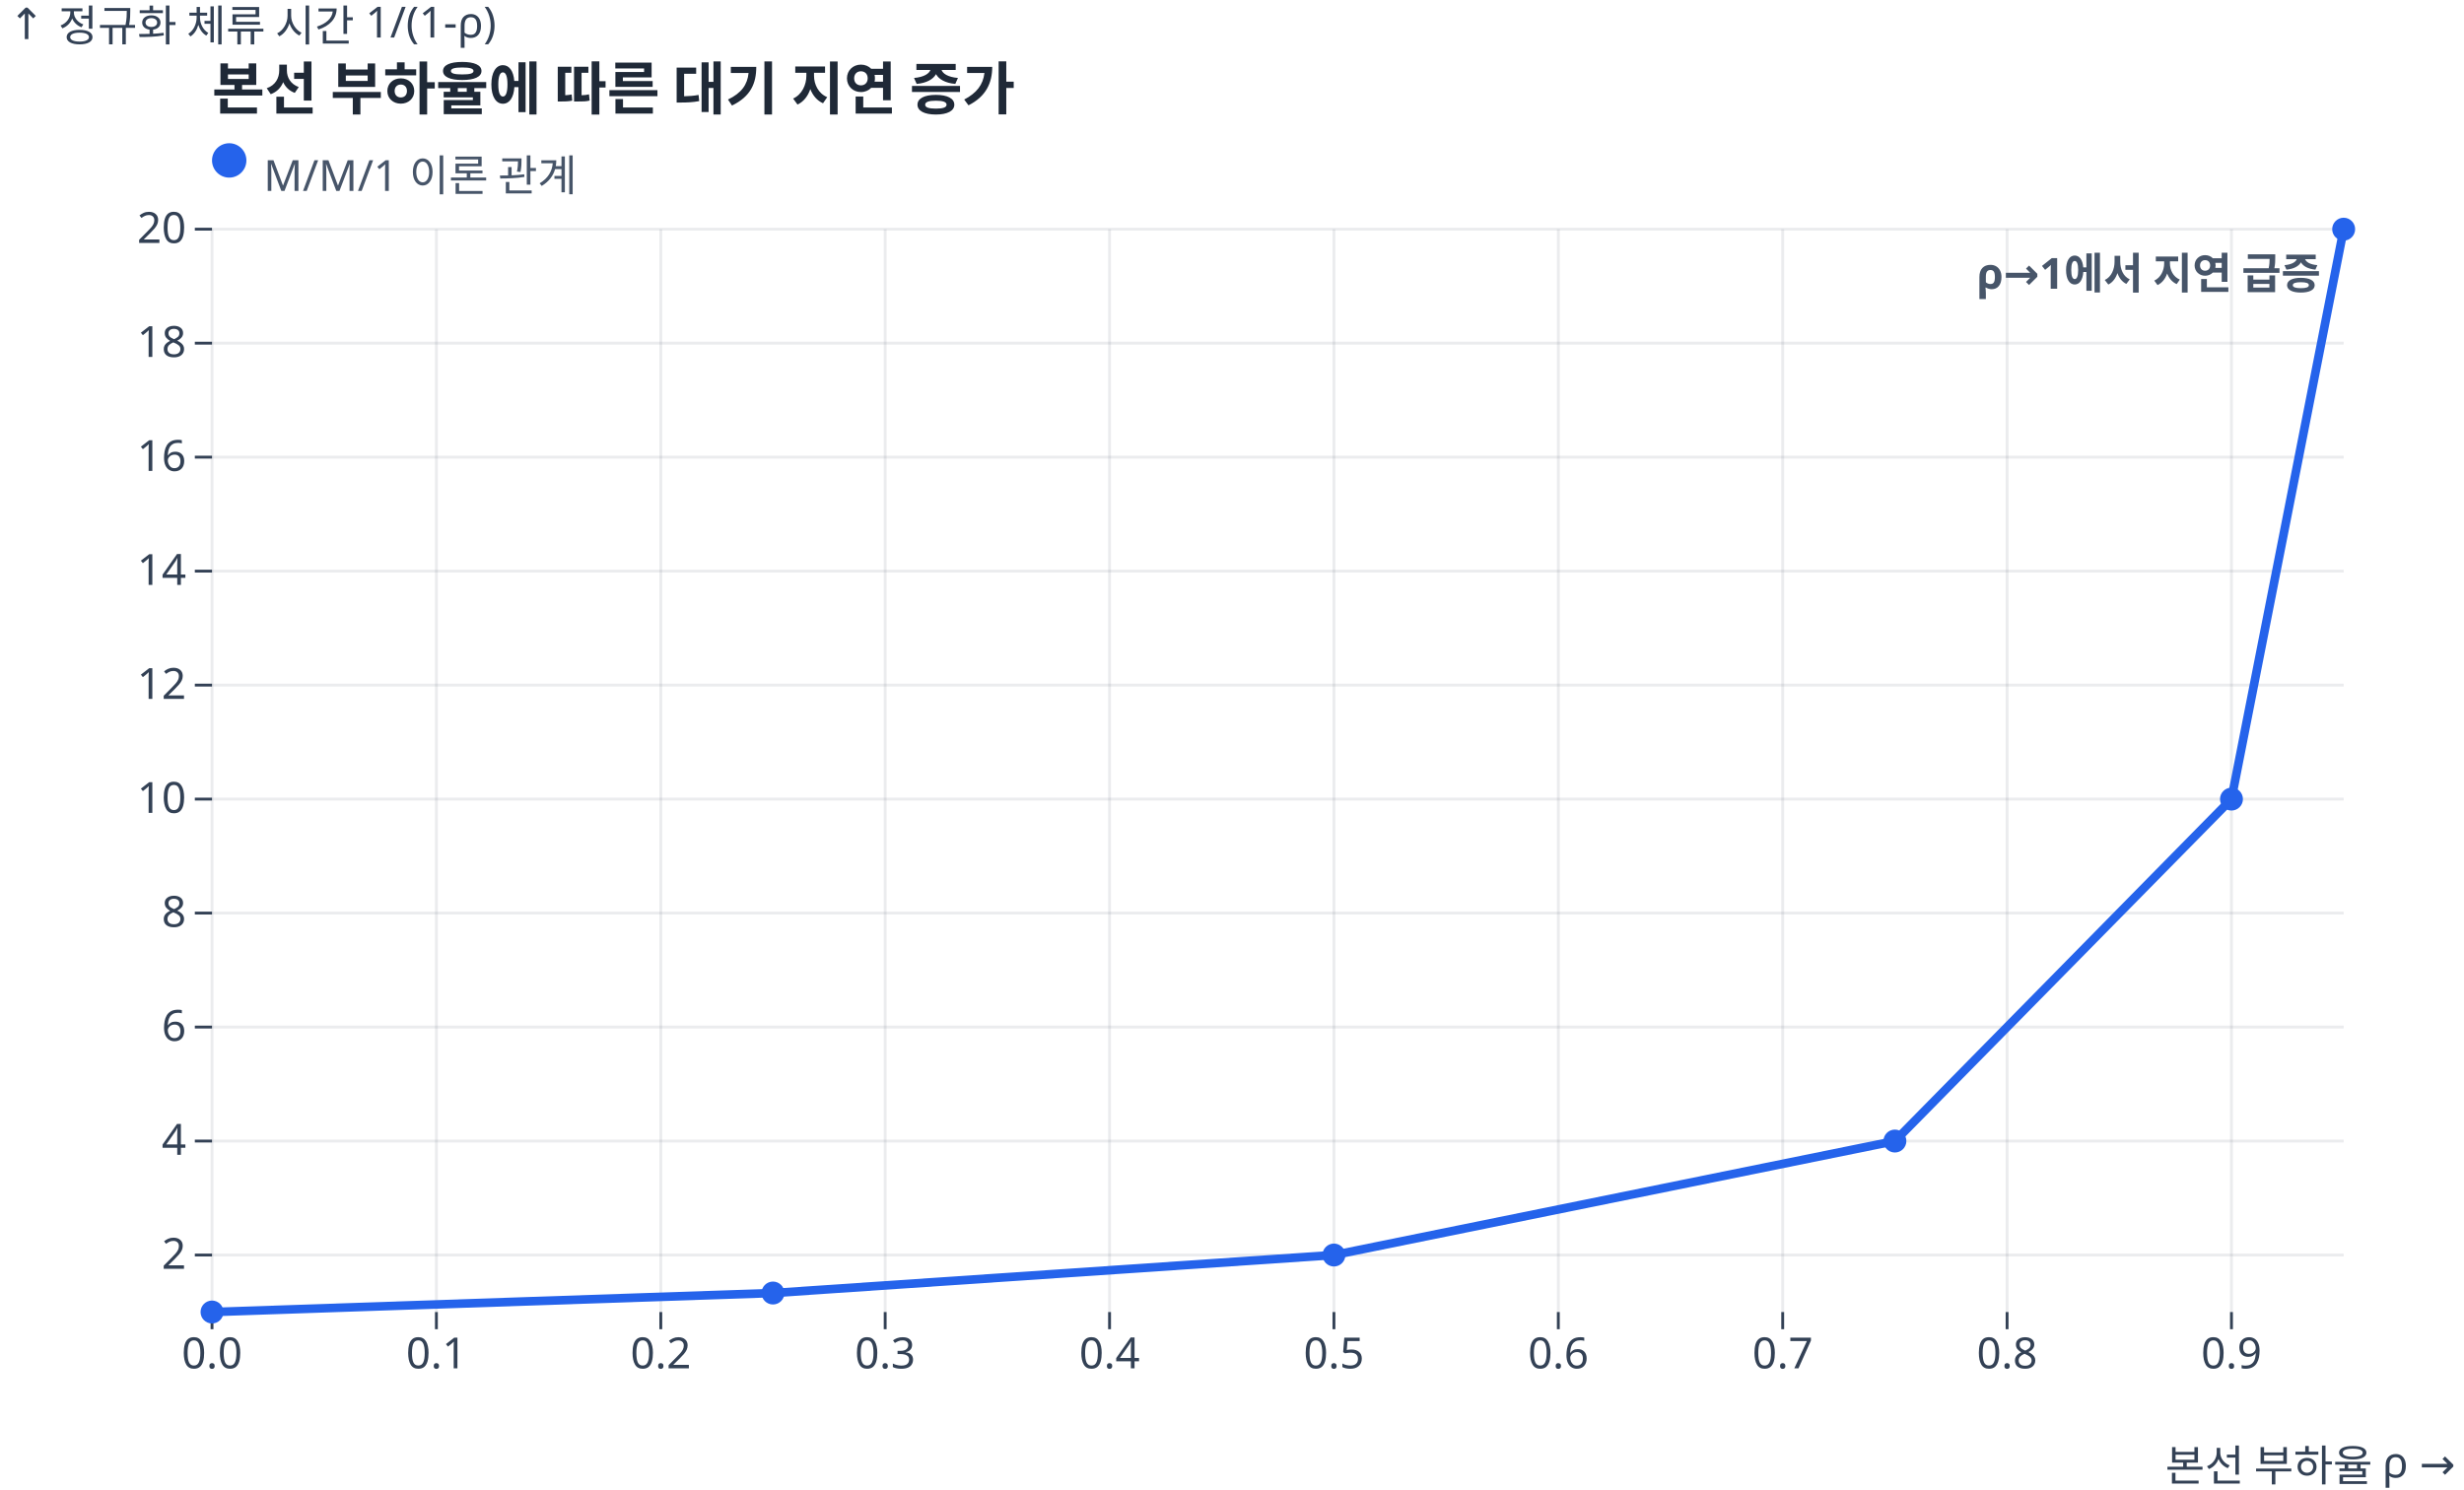
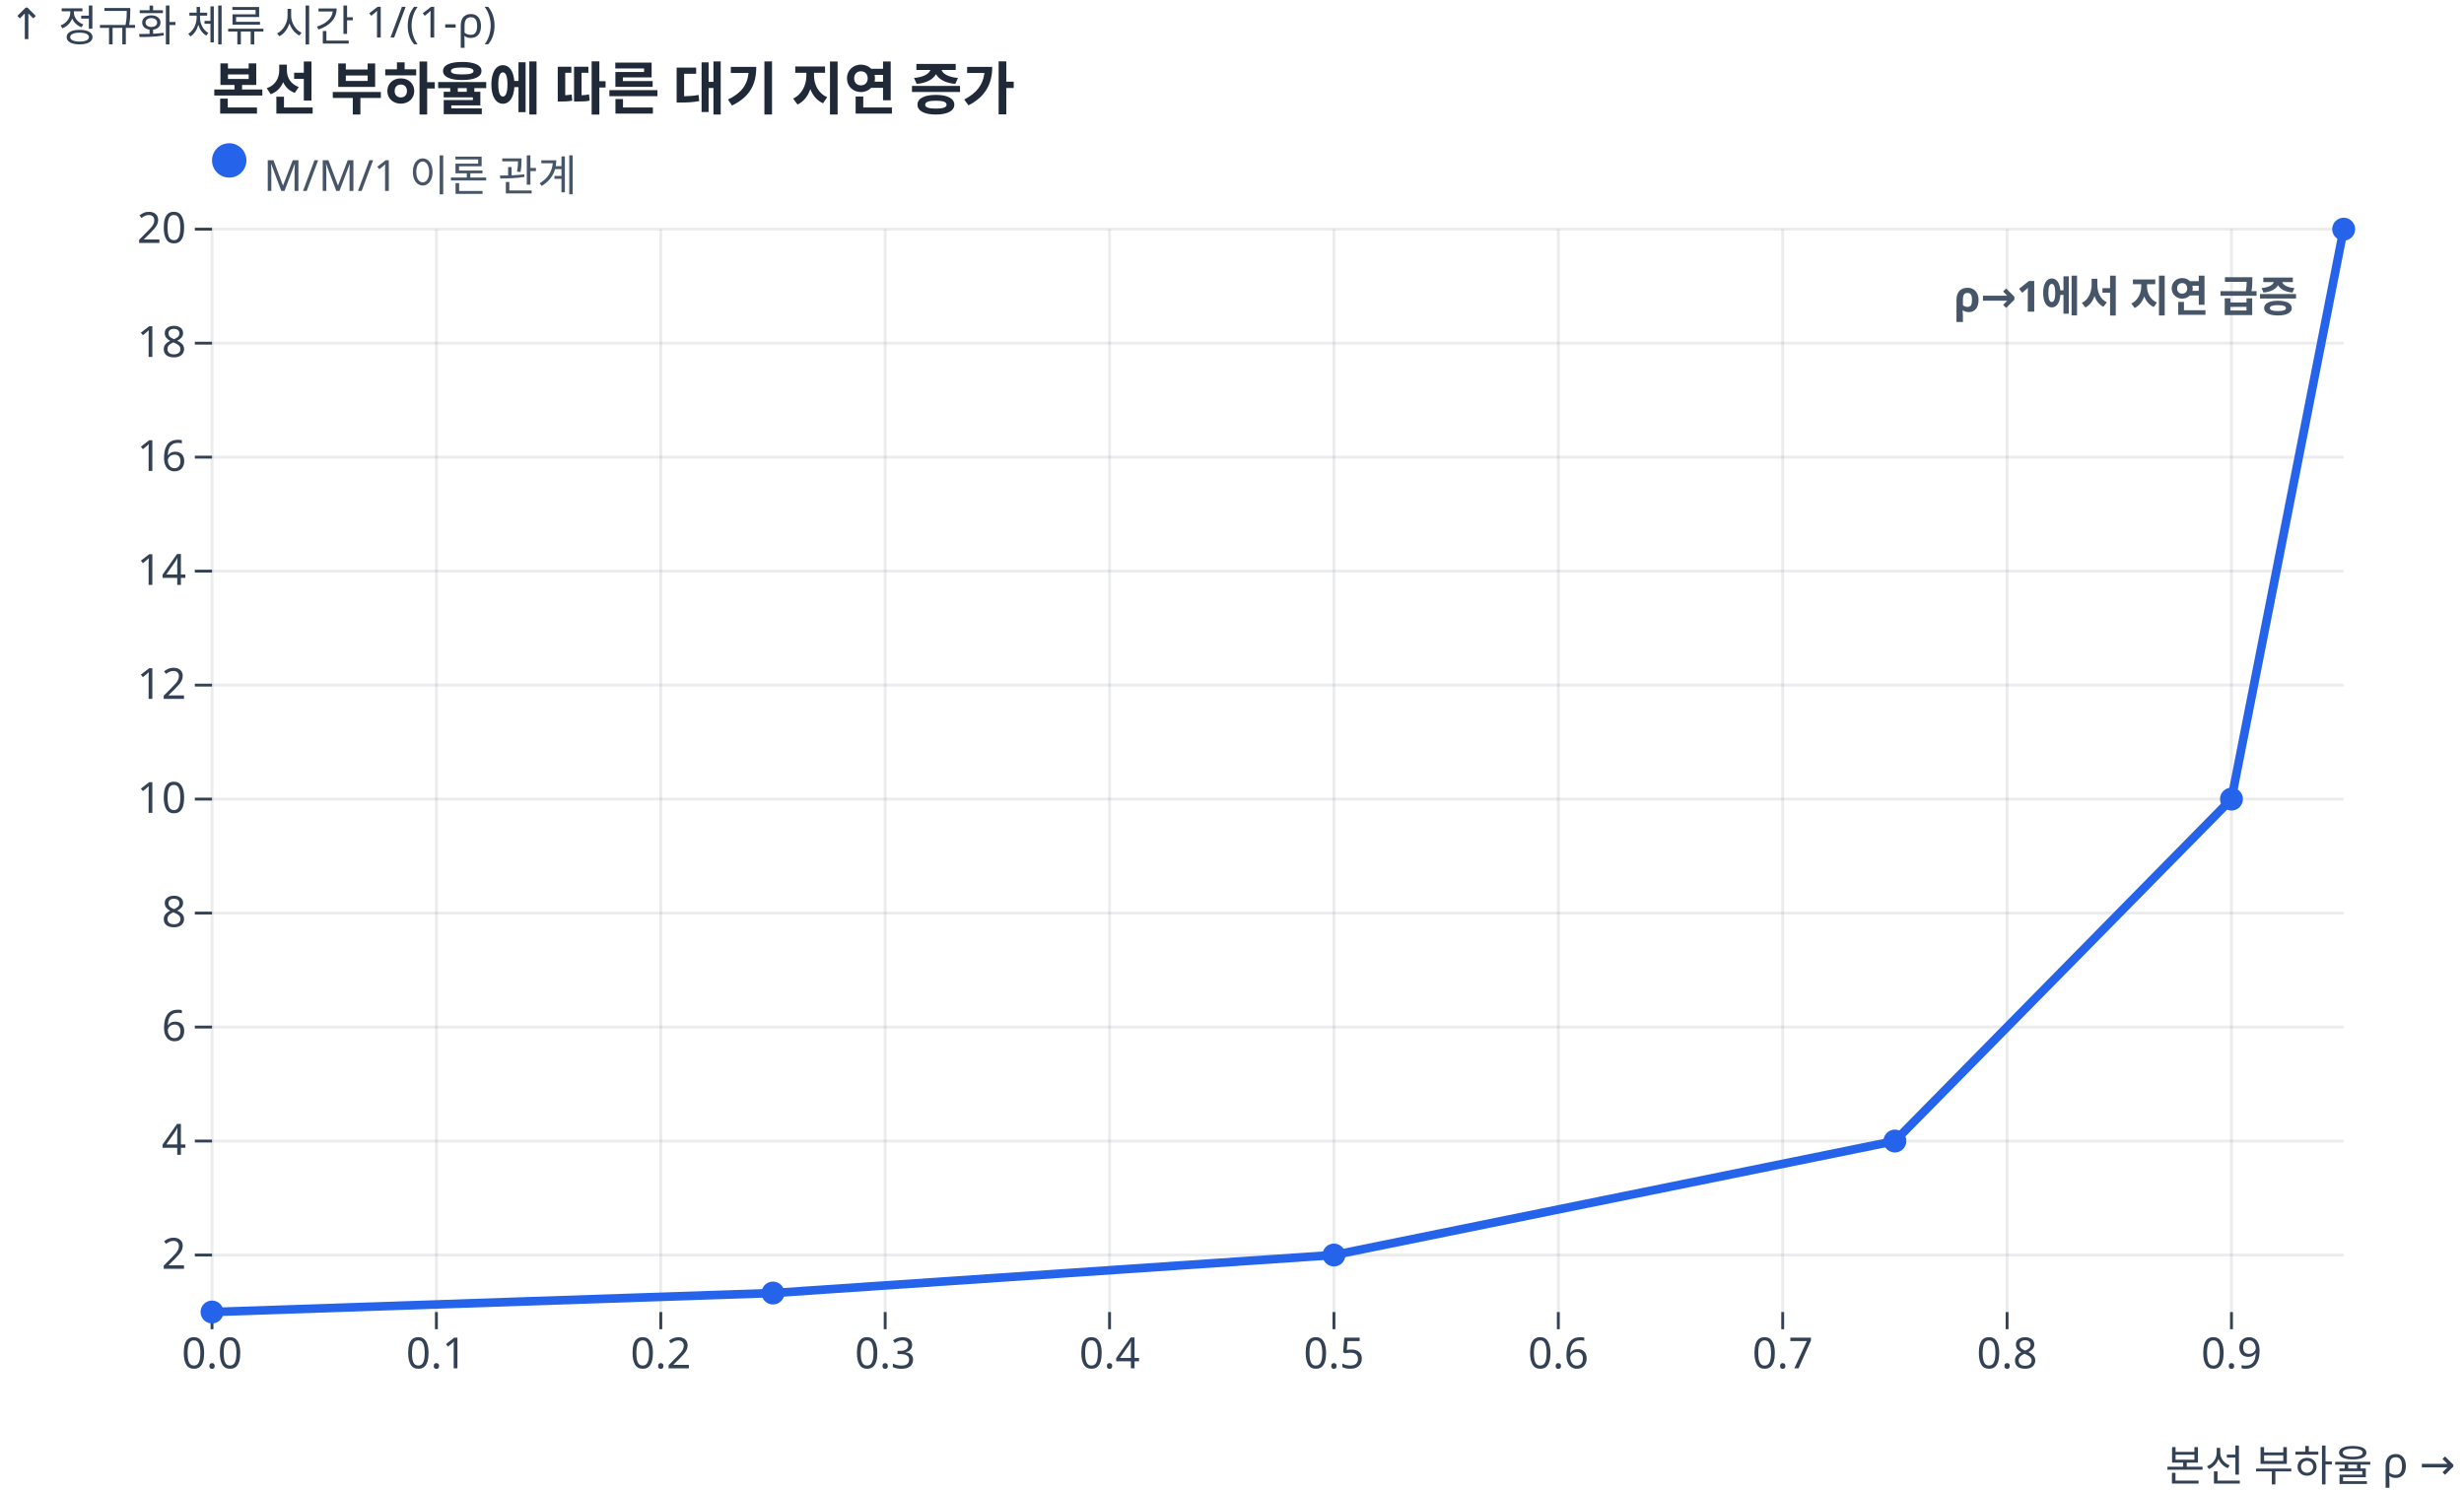
- <svg xmlns="http://www.w3.org/2000/svg" class="plot-d6a7b5" fill="currentColor" font-family="system-ui, sans-serif" font-size="10" text-anchor="middle" width="860" height="520" viewBox="0 0 860 520" style="background: rgb(248, 250, 252); color: rgb(51, 65, 85); font-family: system-ui, sans-serif; font-size: 15px;" role="img" aria-label="본선 부하율에 따른 대기 지연 증가: M/M/1 이론 관계 계열 차트">
-   <style>:where(.plot-d6a7b5) {
-   --plot-background: white;
-   display: block;
-   height: auto;
-   height: intrinsic;
-   max-width: 100%;
- }
- :where(.plot-d6a7b5 text),
- :where(.plot-d6a7b5 tspan) {
-   white-space: pre;
- }</style>
+ <svg xmlns="http://www.w3.org/2000/svg" class="plot-d6a7b5" fill="currentColor" font-family="system-ui, sans-serif" font-size="10" text-anchor="middle" width="860" height="520" viewBox="0 0 860 520" style="     background: rgb(248, 250, 252);     color: rgb(51, 65, 85);     font-family: system-ui, sans-serif;     font-size: 15px;   " role="img" aria-label="본선 부하율에 따른 대기 지연 증가: M/M/1 이론 관계 계열 차트">
+   <style>
+     :where(.plot-d6a7b5) {
+       --plot-background: white;
+       display: block;
+       height: auto;
+       height: intrinsic;
+       max-width: 100%;
+     }
+     :where(.plot-d6a7b5 text),
+     :where(.plot-d6a7b5 tspan) {
+       white-space: pre;
+     }
+   </style>
  <g aria-label="y-grid" aria-hidden="true" stroke="currentColor" stroke-opacity="0.1">
    <line x1="74" x2="818" y1="438.105" y2="438.105" />
    <line x1="74" x2="818" y1="398.316" y2="398.316" />
    <line x1="74" x2="818" y1="358.526" y2="358.526" />
    <line x1="74" x2="818" y1="318.737" y2="318.737" />
    <line x1="74" x2="818" y1="278.947" y2="278.947" />
    <line x1="74" x2="818" y1="239.158" y2="239.158" />
    <line x1="74" x2="818" y1="199.368" y2="199.368" />
    <line x1="74" x2="818" y1="159.579" y2="159.579" />
    <line x1="74" x2="818" y1="119.789" y2="119.789" />
    <line x1="74" x2="818" y1="80" y2="80" />
  </g>
  <g aria-label="y-axis tick" aria-hidden="true" fill="none" stroke="currentColor">
    <path transform="translate(74,438.1053)" d="M0,0L-6,0" />
    <path transform="translate(74,398.3158)" d="M0,0L-6,0" />
    <path transform="translate(74,358.5263)" d="M0,0L-6,0" />
    <path transform="translate(74,318.7368)" d="M0,0L-6,0" />
    <path transform="translate(74,278.9474)" d="M0,0L-6,0" />
    <path transform="translate(74,239.1579)" d="M0,0L-6,0" />
    <path transform="translate(74,199.3684)" d="M0,0L-6,0" />
    <path transform="translate(74,159.5789)" d="M0,0L-6,0" />
    <path transform="translate(74,119.7895)" d="M0,0L-6,0" />
    <path transform="translate(74,80)" d="M0,0L-6,0" />
  </g>
  <g aria-label="y-axis tick label" text-anchor="end" font-variant="tabular-nums" transform="translate(-9,0)">
    <text y="0.32em" transform="translate(74,438.1053)">2</text>
    <text y="0.32em" transform="translate(74,398.3158)">4</text>
    <text y="0.32em" transform="translate(74,358.5263)">6</text>
    <text y="0.32em" transform="translate(74,318.7368)">8</text>
    <text y="0.32em" transform="translate(74,278.9474)">10</text>
    <text y="0.32em" transform="translate(74,239.1579)">12</text>
    <text y="0.32em" transform="translate(74,199.3684)">14</text>
    <text y="0.32em" transform="translate(74,159.5789)">16</text>
    <text y="0.32em" transform="translate(74,119.7895)">18</text>
    <text y="0.32em" transform="translate(74,80)">20</text>
  </g>
  <g aria-label="y-axis label" text-anchor="start" transform="translate(-71,-77)">
-     <text y="0.71em" transform="translate(74,80)">↑ 정규화 체류 시간 1/(1-ρ)</text>
+     <text y="0.71em" transform="translate(74,80)">
+       ↑ 정규화 체류 시간 1/(1-ρ)
+     </text>
  </g>
  <g aria-label="x-grid" aria-hidden="true" stroke="currentColor" stroke-opacity="0.1">
    <line x1="74" x2="74" y1="80" y2="458" />
    <line x1="152.316" x2="152.316" y1="80" y2="458" />
    <line x1="230.632" x2="230.632" y1="80" y2="458" />
    <line x1="308.947" x2="308.947" y1="80" y2="458" />
    <line x1="387.263" x2="387.263" y1="80" y2="458" />
    <line x1="465.579" x2="465.579" y1="80" y2="458" />
    <line x1="543.895" x2="543.895" y1="80" y2="458" />
    <line x1="622.211" x2="622.211" y1="80" y2="458" />
    <line x1="700.526" x2="700.526" y1="80" y2="458" />
    <line x1="778.842" x2="778.842" y1="80" y2="458" />
  </g>
  <g aria-label="x-axis tick" aria-hidden="true" fill="none" stroke="currentColor">
    <path transform="translate(74,458)" d="M0,0L0,6" />
    <path transform="translate(152.3158,458)" d="M0,0L0,6" />
    <path transform="translate(230.6316,458)" d="M0,0L0,6" />
    <path transform="translate(308.9474,458)" d="M0,0L0,6" />
    <path transform="translate(387.2632,458)" d="M0,0L0,6" />
    <path transform="translate(465.5789,458)" d="M0,0L0,6" />
    <path transform="translate(543.8947,458)" d="M0,0L0,6" />
    <path transform="translate(622.2105,458)" d="M0,0L0,6" />
    <path transform="translate(700.5263,458)" d="M0,0L0,6" />
    <path transform="translate(778.8421,458)" d="M0,0L0,6" />
  </g>
  <g aria-label="x-axis tick label" font-variant="tabular-nums" transform="translate(0,9)">
    <text y="0.71em" transform="translate(74,458)">0.0</text>
    <text y="0.71em" transform="translate(152.3158,458)">0.1</text>
    <text y="0.71em" transform="translate(230.6316,458)">0.2</text>
    <text y="0.71em" transform="translate(308.9474,458)">0.3</text>
    <text y="0.71em" transform="translate(387.2632,458)">0.4</text>
    <text y="0.71em" transform="translate(465.5789,458)">0.5</text>
    <text y="0.71em" transform="translate(543.8947,458)">0.6</text>
    <text y="0.71em" transform="translate(622.2105,458)">0.7</text>
    <text y="0.71em" transform="translate(700.5263,458)">0.8</text>
    <text y="0.71em" transform="translate(778.8421,458)">0.9</text>
  </g>
  <g aria-label="x-axis label" text-anchor="end" transform="translate(39,59)">
    <text transform="translate(818,458)">본선 부하율 ρ →</text>
  </g>
  <g aria-label="text" fill="#1f2937" text-anchor="start" font-size="20" font-weight="700" transform="translate(0,-56)">
-     <text y="0.71em" transform="translate(74,80)">본선 부하율에 따른 대기 지연 증가</text>
+     <text y="0.71em" transform="translate(74,80)">
+       본선 부하율에 따른 대기 지연 증가
+     </text>
  </g>
  <g aria-label="dot" fill="#2563eb" transform="translate(6,-24)">
    <circle cx="74" cy="80" r="6" />
  </g>
  <g aria-label="text" fill="#475569" text-anchor="start" transform="translate(18,-24)">
    <text y="0.71em" transform="translate(74,80)">M/M/1 이론 관계</text>
  </g>
  <g aria-label="line" fill="none" stroke-width="3" stroke-linejoin="round" stroke-linecap="round">
    <path stroke="#2563eb" d="M74,458L269.789,451.368L465.579,438.105L661.368,398.316L778.842,278.947L818,80" />
  </g>
  <g aria-label="dot">
    <circle cx="74" cy="458" r="4" fill="#2563eb" />
    <circle cx="269.789" cy="451.368" r="4" fill="#2563eb" />
    <circle cx="465.579" cy="438.105" r="4" fill="#2563eb" />
    <circle cx="661.368" cy="398.316" r="4" fill="#2563eb" />
    <circle cx="778.842" cy="278.947" r="4" fill="#2563eb" />
    <circle cx="818" cy="80" r="4" fill="#2563eb" />
  </g>
-   <g aria-label="text" fill="#475569" text-anchor="end" font-weight="600" transform="translate(-8,16)">
+   <g aria-label="text" fill="#475569" text-anchor="end" font-weight="600" transform="translate(-16,24)">
    <text y="0.32em" transform="translate(818,80)">ρ→1에서 지연 급증</text>
  </g>
</svg>
